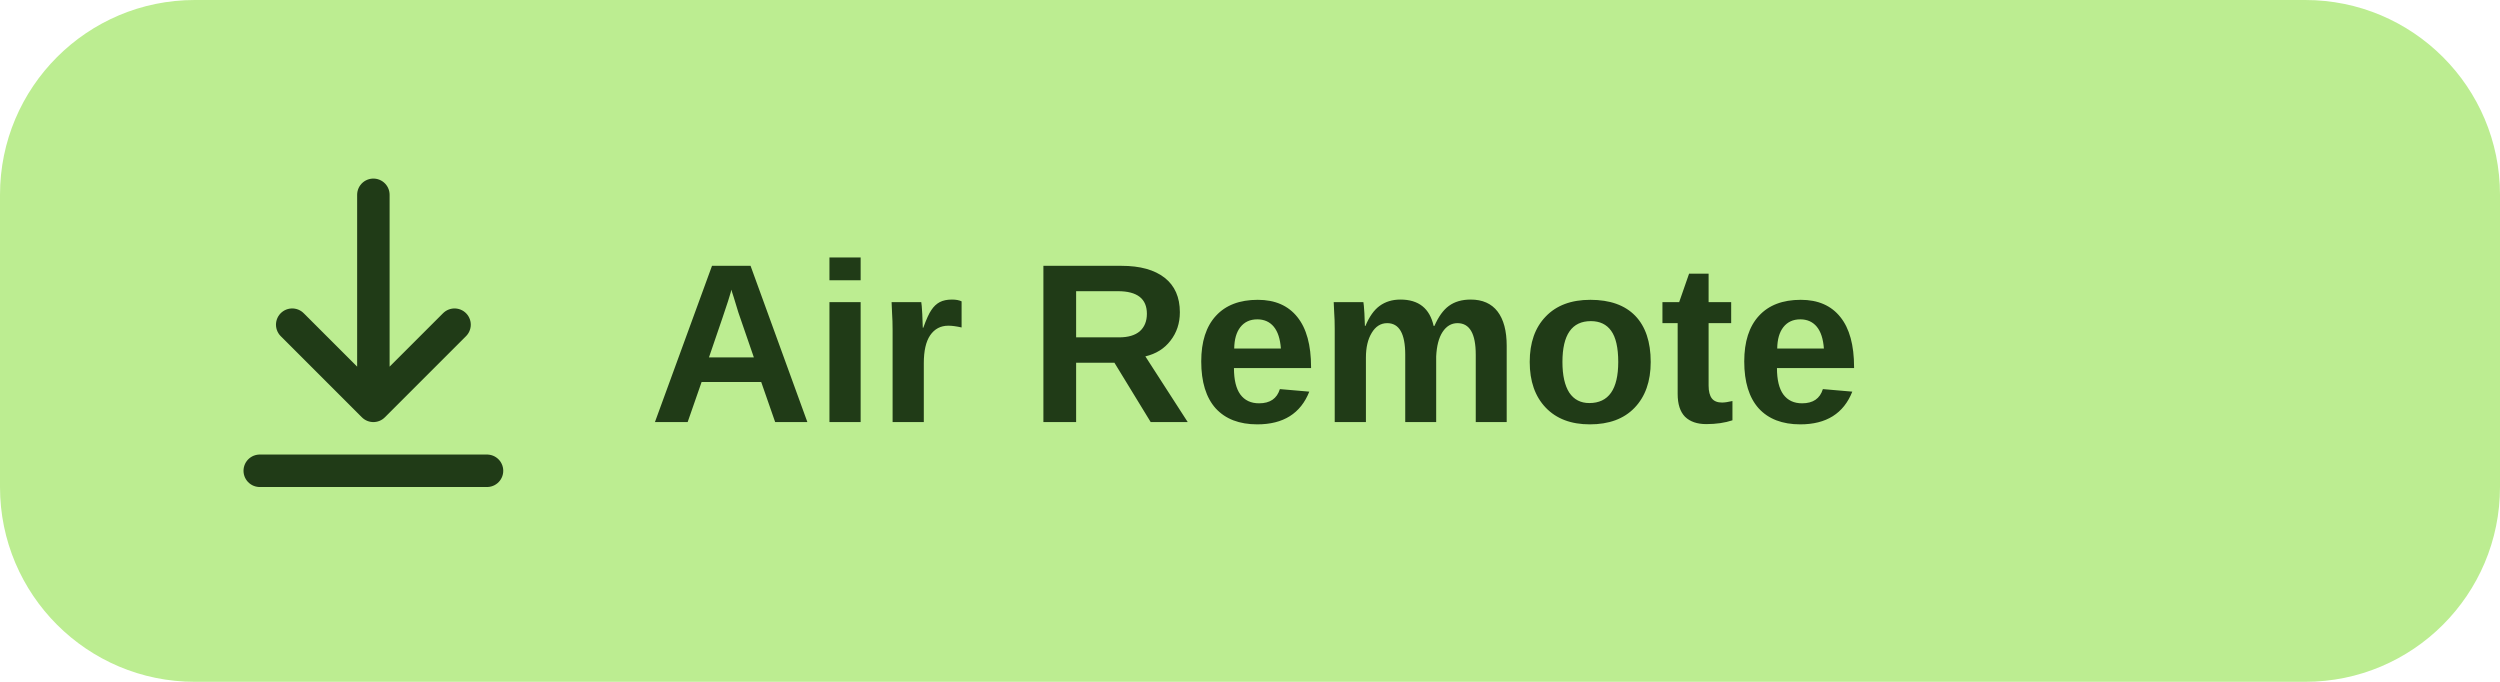
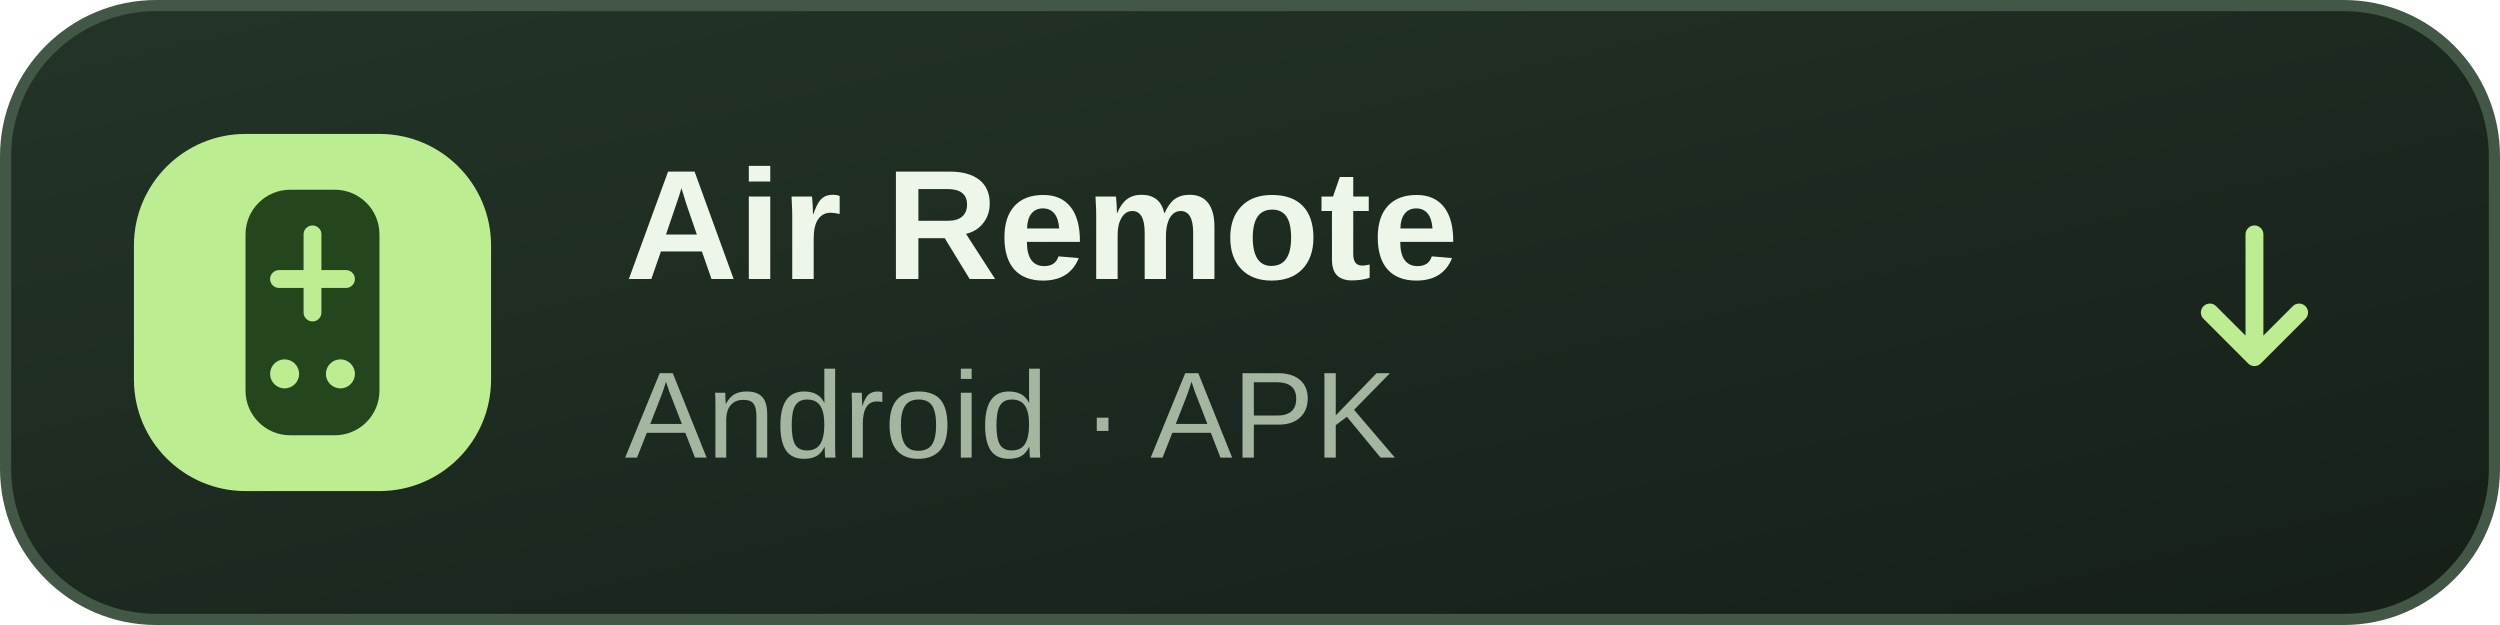
- <svg xmlns="http://www.w3.org/2000/svg" width="154" height="42" viewBox="0 0 154 42">
-   <rect width="154" height="42" rx="12" fill="#bced91" />
-   <path d="M23 12v13m-5-5 5 5 5-5m-12 9h14" fill="none" stroke="#203b17" stroke-width="2" stroke-linecap="round" stroke-linejoin="round" />
-   <text x="40" y="26" font-family="Arial,Helvetica,sans-serif" font-size="14" font-weight="700" fill="#203b17">Air Remote</text>
+ <svg xmlns="http://www.w3.org/2000/svg" width="224" height="56" viewBox="0 0 224 56">
+   <defs>
+     <linearGradient id="surface" x2="1" y2="1">
+       <stop stop-color="#243428" />
+       <stop offset="1" stop-color="#151f18" />
+     </linearGradient>
+   </defs>
+   <rect x=".5" y=".5" width="223" height="55" rx="13.5" fill="url(#surface)" stroke="#425746" />
+   <rect x="12" y="12" width="32" height="32" rx="10" fill="#bced91" />
+   <rect x="22" y="17" width="12" height="22" rx="4" fill="#25451c" />
+   <path d="M28 21v7m-3-3h6" fill="none" stroke="#bced91" stroke-width="1.6" stroke-linecap="round" />
+   <g fill="#bced91">
+     <circle cx="25.5" cy="33.5" r="1.3" />
+     <circle cx="30.5" cy="33.5" r="1.3" />
+   </g>
+   <g font-family="Arial,Helvetica,sans-serif">
+     <text x="56" y="25" font-size="14" font-weight="700" fill="#eef6e9">Air Remote</text>
+     <text x="56" y="41" font-size="11" fill="#a5b6a0">Android · APK</text>
+   </g>
+   <path d="M202 21v11m-4-4 4 4 4-4" fill="none" stroke="#bced91" stroke-width="1.6" stroke-linecap="round" stroke-linejoin="round" />
</svg>
